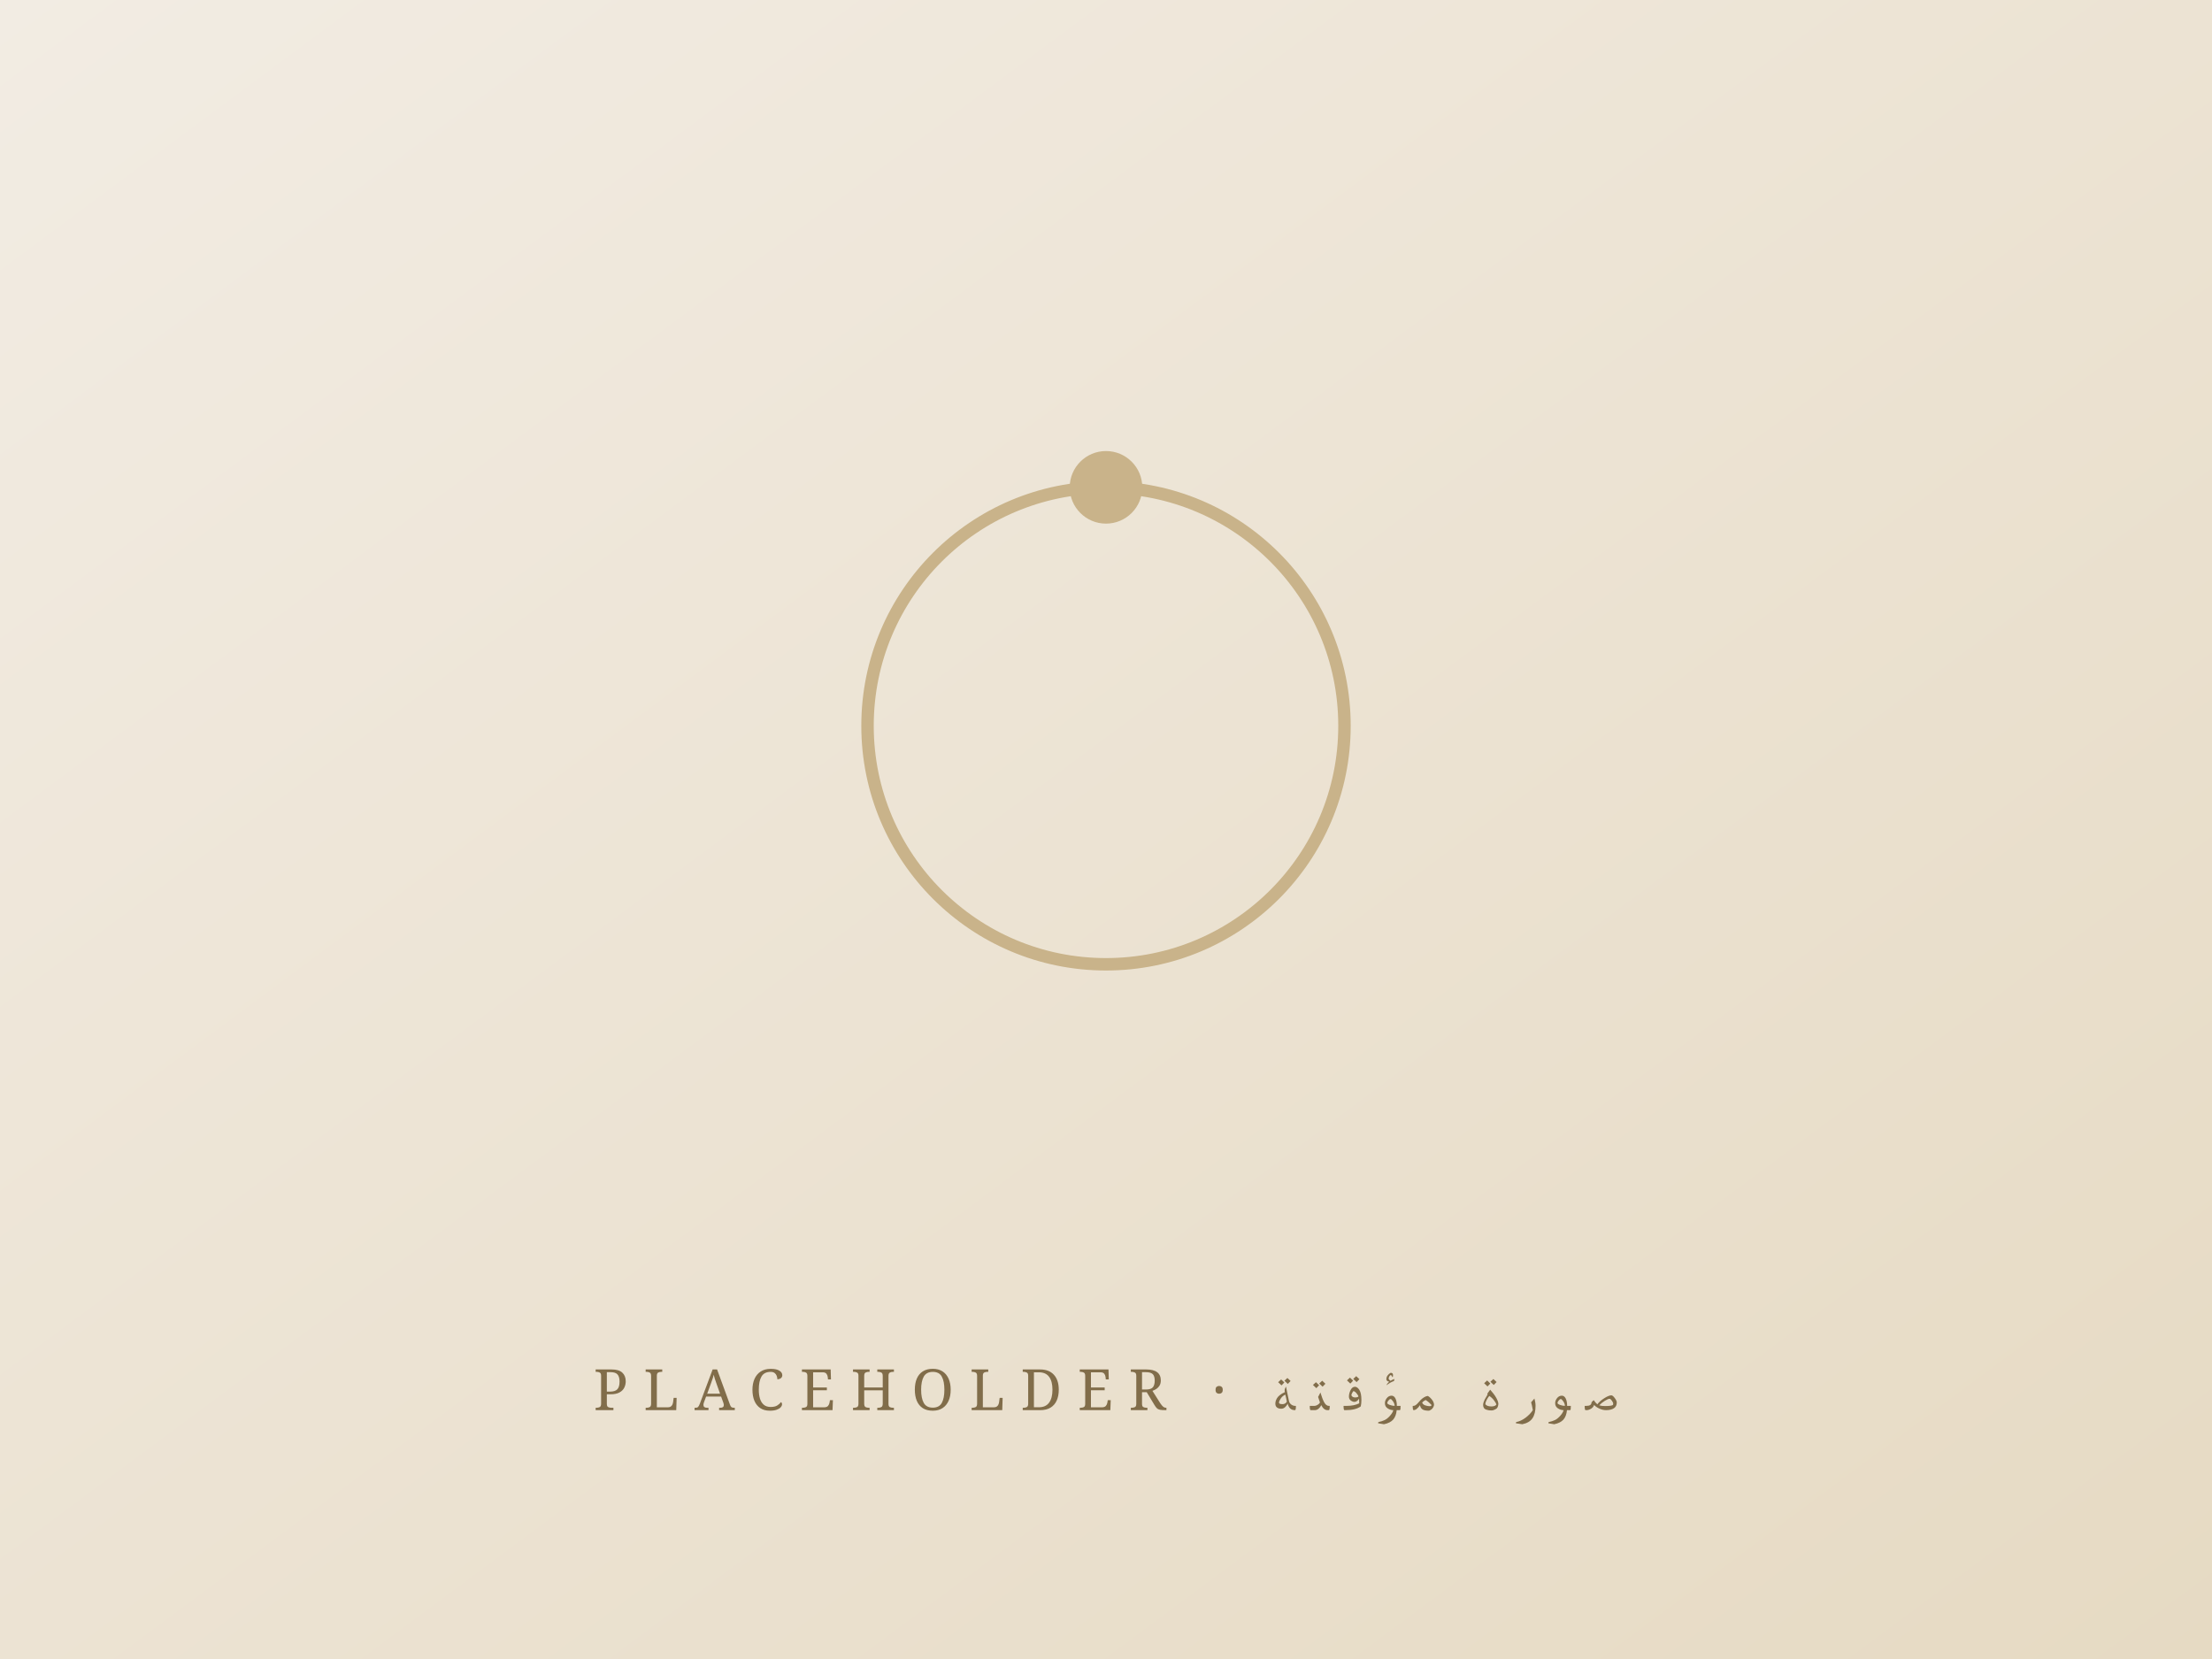
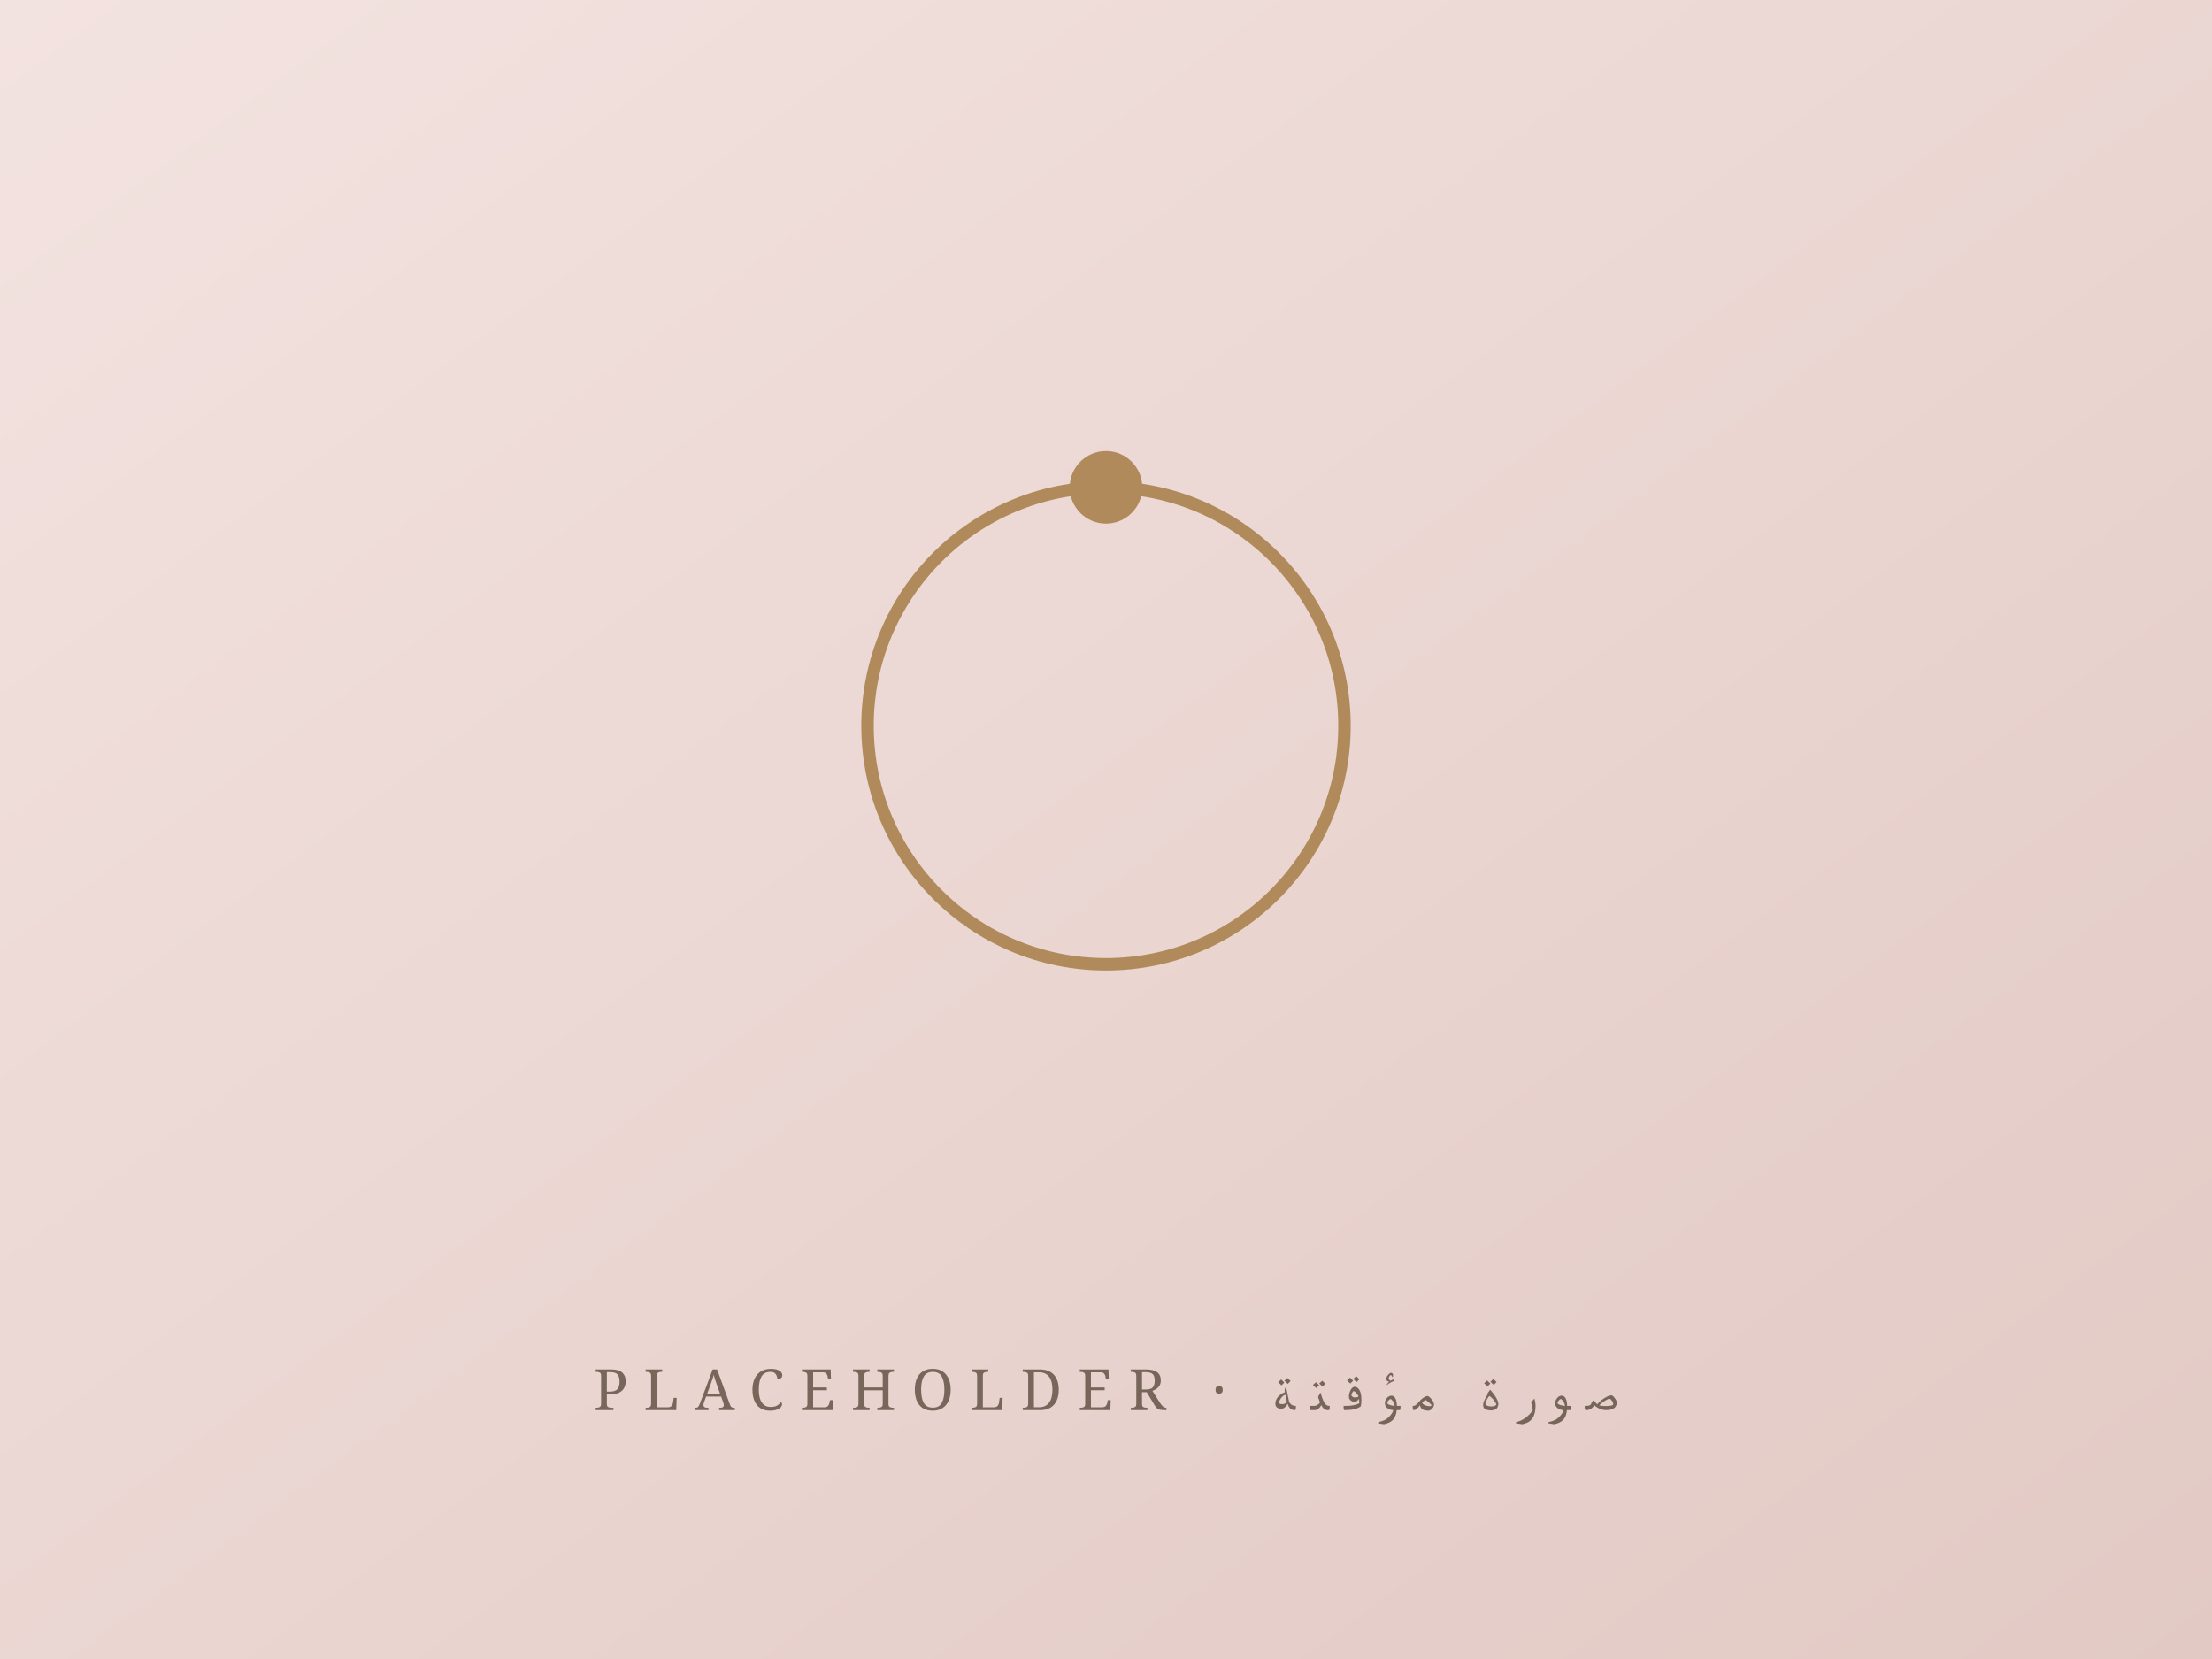
<svg xmlns="http://www.w3.org/2000/svg" viewBox="0 0 800 600" role="img" aria-label="Placeholder image — replace with a real photo">
  <defs>
    <linearGradient id="g" x1="0" y1="0" x2="1" y2="1">
-       <stop offset="0" stop-color="#f2ece3" />
-       <stop offset="1" stop-color="#e6dac3" />
+       <stop offset="0" stop-color="#f3e3e0" />
+       <stop offset="1" stop-color="#e2c9c4" />
    </linearGradient>
  </defs>
  <rect width="800" height="600" fill="url(#g)" />
  <g transform="translate(400 262.5) scale(1.875)">
-     <circle cx="0" cy="0" r="46" fill="none" stroke="#c9b38a" stroke-width="2.4" />
-     <circle cx="0" cy="-46" r="7" fill="#c9b38a" />
+     <circle cx="0" cy="0" r="46" fill="none" stroke="#b08a5a" stroke-width="2.4" />
+     <circle cx="0" cy="-46" r="7" fill="#b08a5a" />
  </g>
-   <text x="50%" y="510" text-anchor="middle" font-family="Georgia, serif" font-size="20.625" letter-spacing="5.625" fill="#75603c" opacity=".9">PLACEHOLDER · صورة مؤقتة</text>
+   <text x="50%" y="510" text-anchor="middle" font-family="Georgia, serif" font-size="20.625" letter-spacing="5.625" fill="#6b5a4e" opacity=".9">PLACEHOLDER · صورة مؤقتة</text>
</svg>
